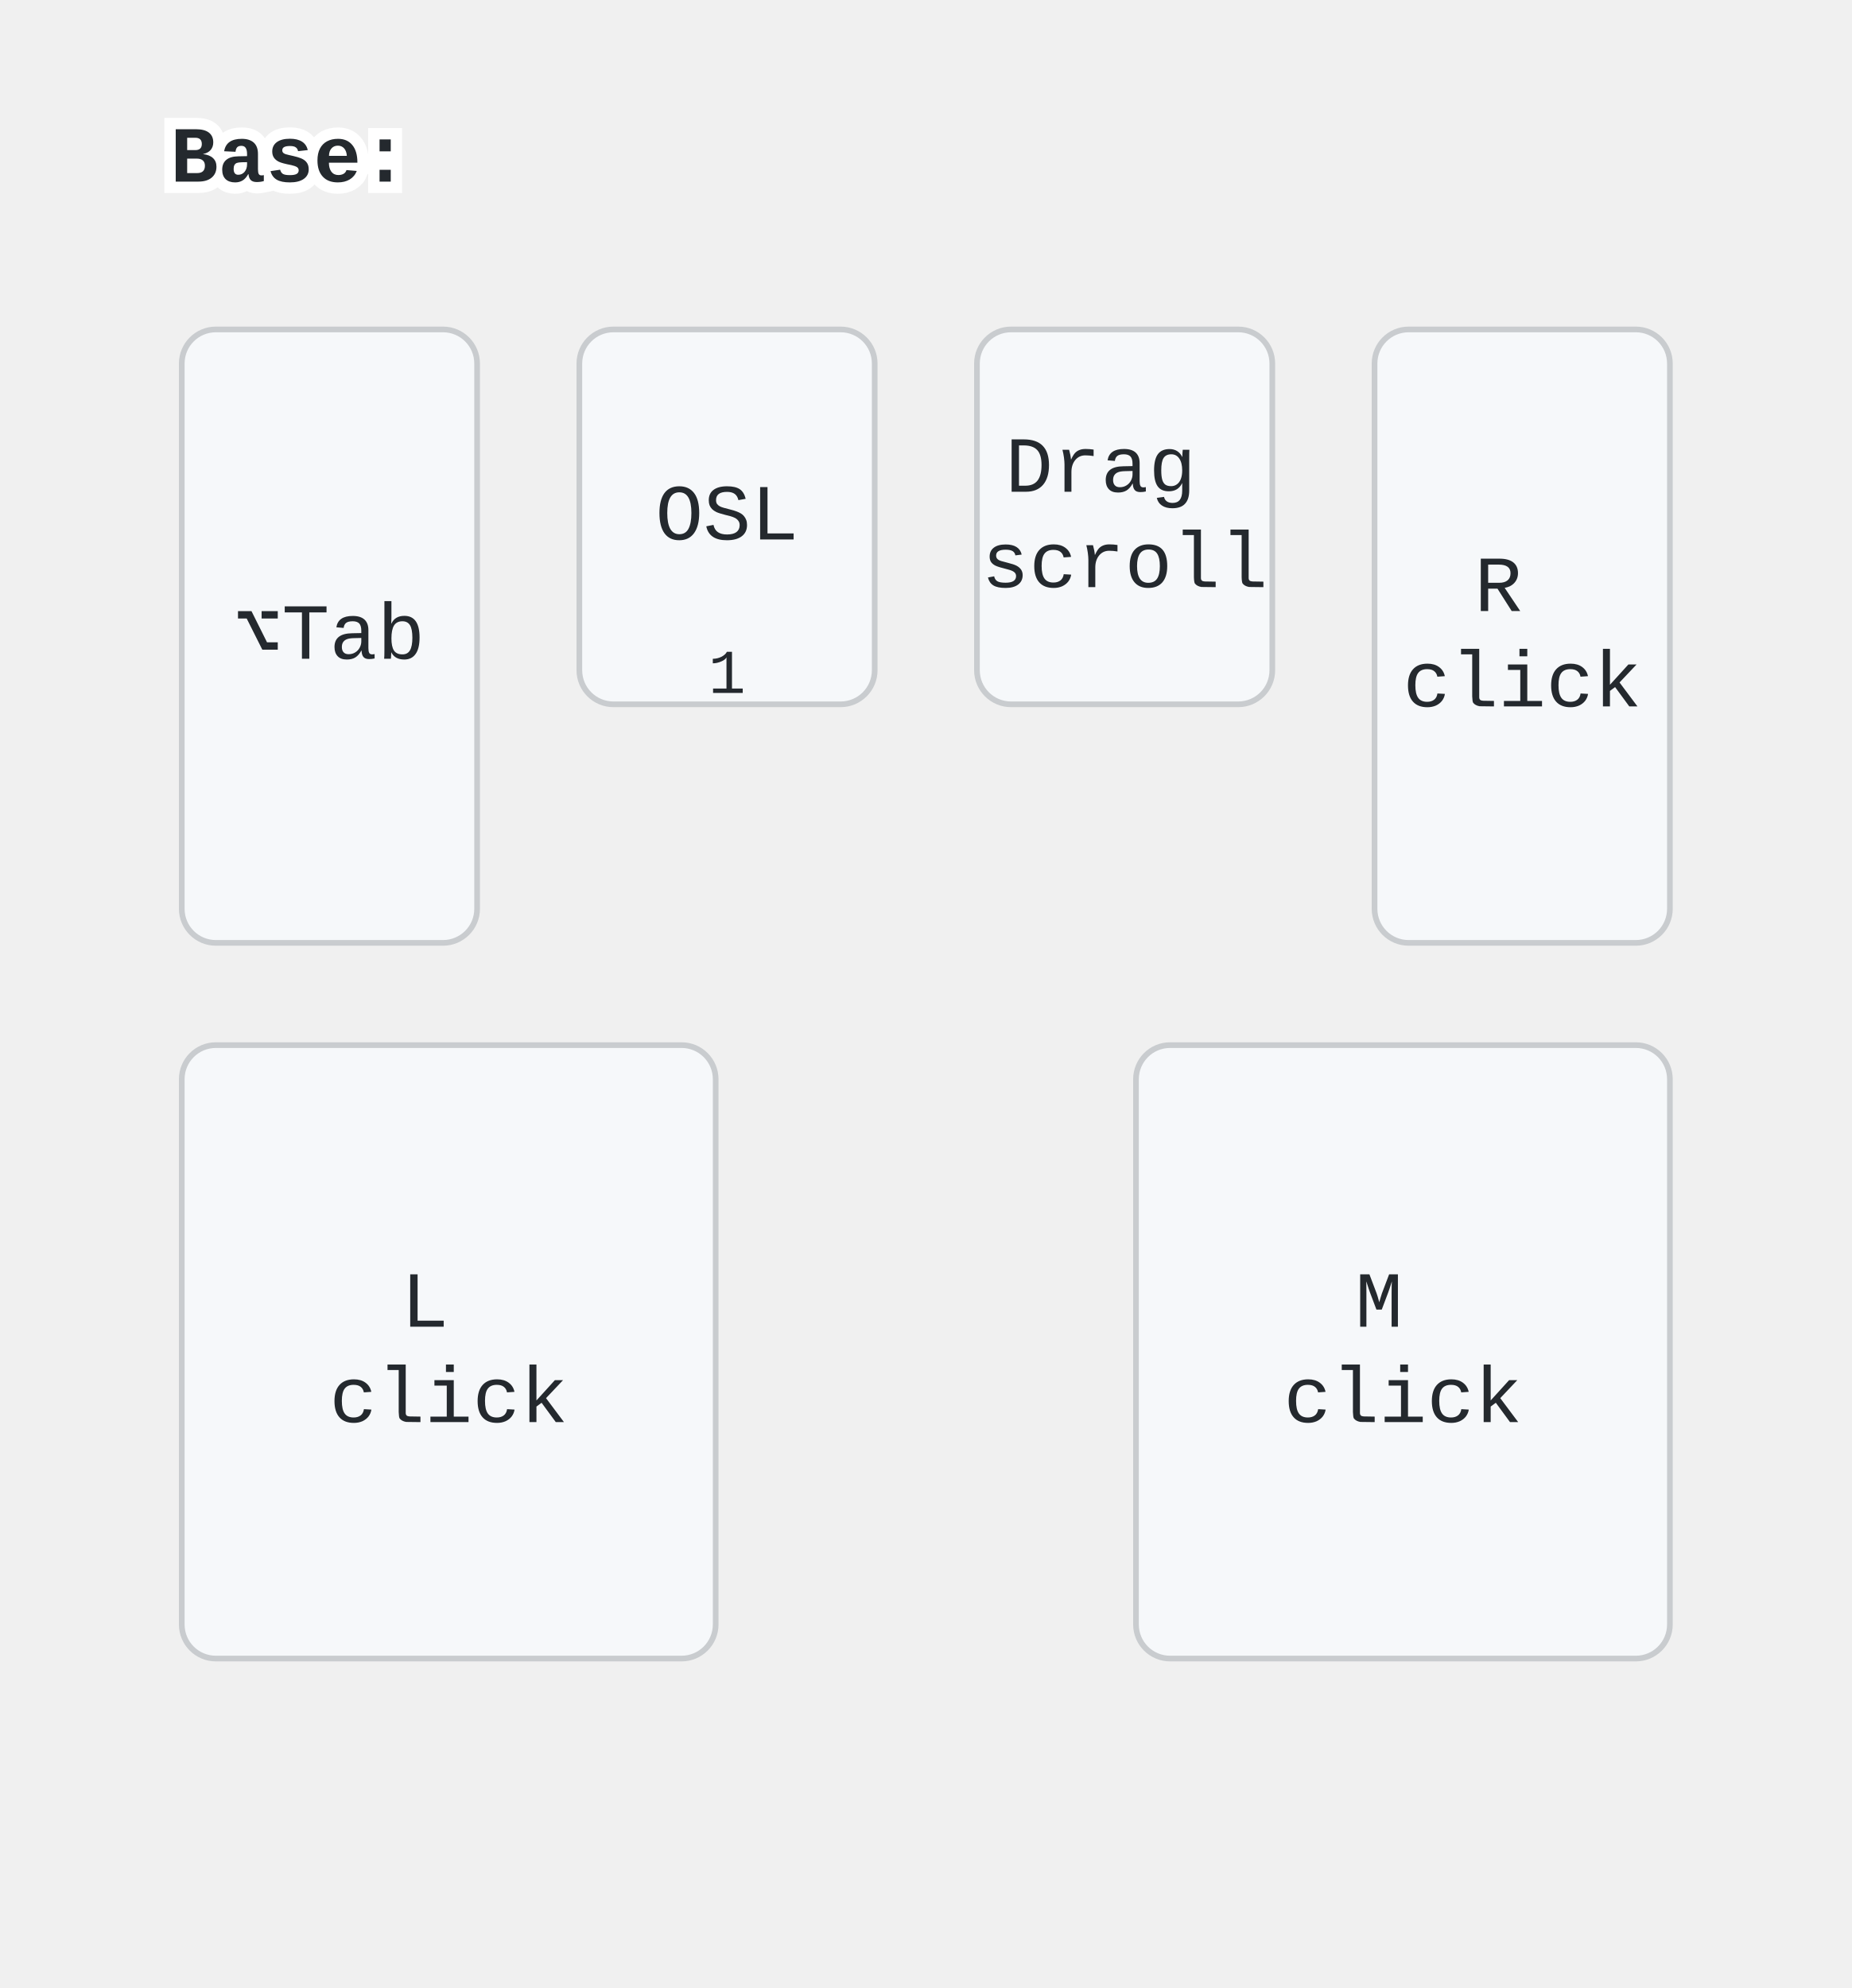
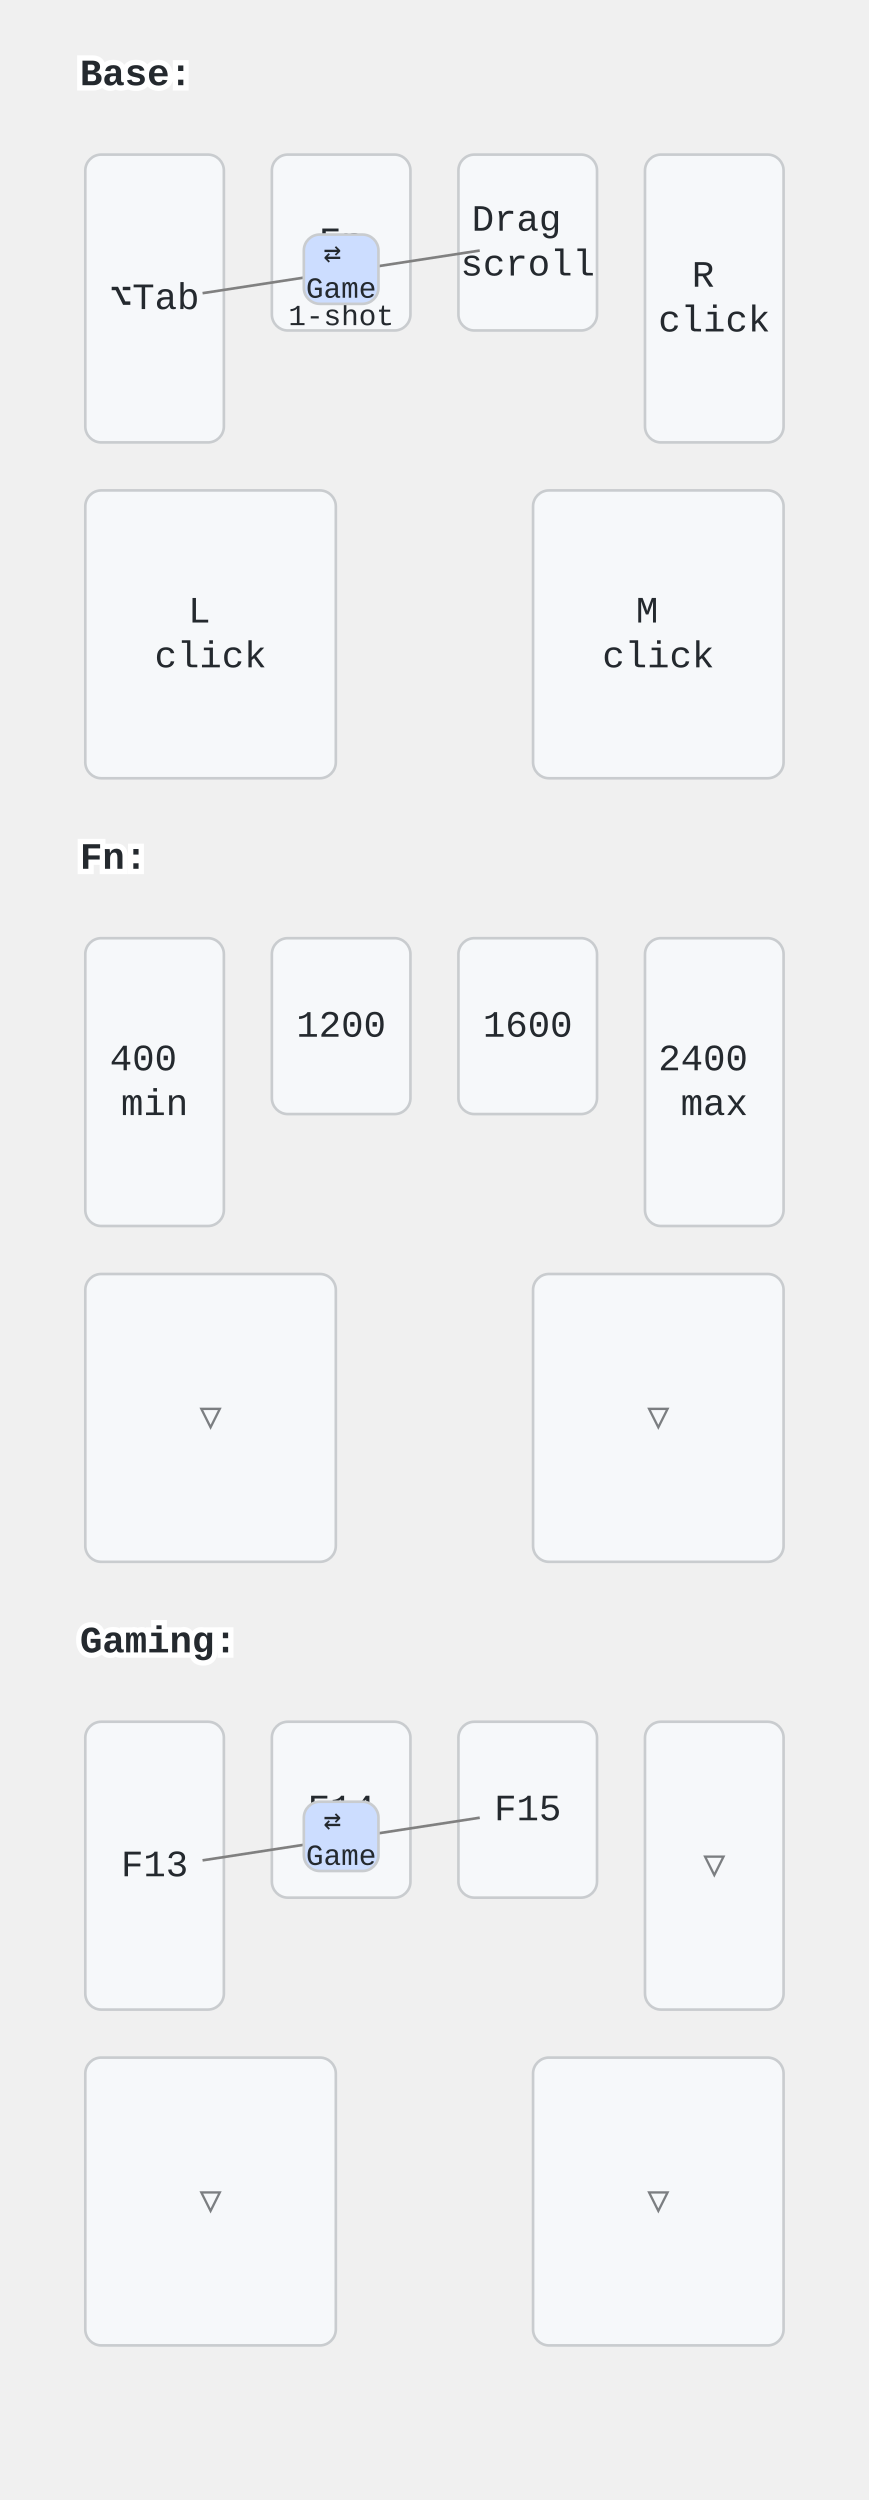
- <svg xmlns="http://www.w3.org/2000/svg" width="326" height="350" viewBox="0 0 326 350" class="keymap">
+ <svg xmlns="http://www.w3.org/2000/svg" width="326" height="938" viewBox="0 0 326 938" class="keymap">
  <style>/* inherit to force styles through use tags */
svg path {
    fill: inherit;
}

/* font and background color specifications */
svg.keymap {
    font-family: SFMono-Regular,Consolas,Liberation Mono,Menlo,monospace;
    font-size: 14px;
    font-kerning: normal;
    text-rendering: optimizeLegibility;
    fill: #24292e;
}

/* default key styling */
rect.key {
    fill: #f6f8fa;
}

rect.key, rect.combo {
    stroke: #c9cccf;
    stroke-width: 1;
}

/* default key side styling, only used is draw_key_sides is set */
rect.side {
    filter: brightness(90%);
}

/* color accent for combo boxes */
rect.combo, rect.combo-separate {
    fill: #cdf;
}

/* color accent for held keys */
rect.held, rect.combo.held {
    fill: #fdd;
}

/* color accent for ghost (optional) keys */
rect.ghost, rect.combo.ghost {
    stroke-dasharray: 4, 4;
    stroke-width: 2;
}

text {
    text-anchor: middle;
    dominant-baseline: middle;
}

/* styling for layer labels */
text.label {
    font-weight: bold;
    text-anchor: start;
    stroke: white;
    stroke-width: 4;
    paint-order: stroke;
}

/* styling for optional footer */
text.footer {
    text-anchor: end;
    dominant-baseline: auto;
    stroke: white;
    stroke-width: 4;
    paint-order: stroke;
}

/* styling for combo tap, and key non-tap label text */
- text.combo, text.hold, text.shifted, text.left, text.right {
+ text.combo, text.hold, text.shifted, text.left, text.right, text.tl, text.tr, text.bl, text.br {
    font-size: 11px;
}

- text.hold {
+ text.hold, text.bl, text.br {
    text-anchor: middle;
    dominant-baseline: auto;
}

- text.shifted {
+ text.shifted, text.tl, text.tr {
    text-anchor: middle;
    dominant-baseline: hanging;
}

- text.left {
+ text.left, text.tl, text.bl {
    text-anchor: start;
}

- text.right {
+ text.right, text.tr, text.br {
    text-anchor: end;
}

text.layer-activator {
    text-decoration: underline;
}

/* styling for hold/shifted label text in combo box */
text.combo.hold, text.combo.shifted, text.combo.left, text.combo.right {
    font-size: 8px;
}

/* lighter symbol for transparent keys */
text.trans {
    fill: #7b7e81;
}

/* styling for combo dendrons */
path.combo {
    stroke-width: 1;
    stroke: gray;
    fill: none;
}

/* Start Tabler Icons Cleanup */
/* cannot use height/width with glyphs */
.icon-tabler &gt; path {
    fill: inherit;
    stroke: inherit;
    stroke-width: 2;
}
/* hide tabler's default box */
.icon-tabler &gt; path[stroke="none"][fill="none"] {
    visibility: hidden;
}
/* End Tabler Icons Cleanup */
</style>
  <g transform="translate(30, 0)" class="layer-Base">
    <text x="0" y="28" class="label" id="Base">Base:</text>
    <g transform="translate(0, 56)">
      <g transform="translate(28, 56)" class="key keypos-0">
        <rect rx="6" ry="6" x="-26" y="-54" width="52" height="108" class="key" />
        <text x="0" y="0" class="key tap">⌥Tab</text>
      </g>
      <g transform="translate(98, 35)" class="key keypos-1">
        <rect rx="6" ry="6" x="-26" y="-33" width="52" height="66" class="key" />
-         <text x="0" y="0" class="key tap">OSL</text>
-         <text x="0" y="31" class="key hold">1</text>
+         <a href="#Fn">
+           <text x="0" y="0" class="key tap layer-activator">Fn</text>
+         </a>
+         <text x="0" y="31" class="key hold">1-shot</text>
      </g>
      <g transform="translate(168, 35)" class="key keypos-2">
        <rect rx="6" ry="6" x="-26" y="-33" width="52" height="66" class="key" />
        <text x="0" y="0" class="key tap">
          <tspan x="0" dy="-0.6em">Drag</tspan>
          <tspan x="0" dy="1.2em">scroll</tspan>
        </text>
      </g>
      <g transform="translate(238, 56)" class="key keypos-3">
        <rect rx="6" ry="6" x="-26" y="-54" width="52" height="108" class="key" />
        <text x="0" y="0" class="key tap">
          <tspan x="0" dy="-0.6em">R</tspan>
          <tspan x="0" dy="1.2em">click</tspan>
        </text>
      </g>
      <g transform="translate(49, 182)" class="key keypos-4">
        <rect rx="6" ry="6" x="-47" y="-54" width="94" height="108" class="key" />
        <text x="0" y="0" class="key tap">
          <tspan x="0" dy="-0.6em">L</tspan>
          <tspan x="0" dy="1.2em">click</tspan>
        </text>
      </g>
      <g transform="translate(217, 182)" class="key keypos-5">
        <rect rx="6" ry="6" x="-47" y="-54" width="94" height="108" class="key" />
        <text x="0" y="0" class="key tap">
          <tspan x="0" dy="-0.6em">M</tspan>
          <tspan x="0" dy="1.2em">click</tspan>
+         </text>
+       </g>
+       <g class="combo combopos-0">
+         <path d="M98,46 l-52,8" class="combo" />
+         <path d="M98,46 l52,-8" class="combo" />
+         <rect rx="6" ry="6" x="84" y="32" width="28" height="26" class="combo" />
+         <text x="98" y="46" class="combo tap">
+           <tspan x="98" dy="-0.6em">⇄</tspan>
+           <tspan x="98" dy="1.2em">Game</tspan>
+         </text>
+       </g>
+     </g>
+   </g>
+   <g transform="translate(30, 294)" class="layer-Fn">
+     <text x="0" y="28" class="label" id="Fn">Fn:</text>
+     <g transform="translate(0, 56)">
+       <g transform="translate(28, 56)" class="key keypos-0">
+         <rect rx="6" ry="6" x="-26" y="-54" width="52" height="108" class="key" />
+         <text x="0" y="0" class="key tap">
+           <tspan x="0" dy="-0.6em">400</tspan>
+           <tspan x="0" dy="1.2em">min</tspan>
+         </text>
+       </g>
+       <g transform="translate(98, 35)" class="key keypos-1">
+         <rect rx="6" ry="6" x="-26" y="-33" width="52" height="66" class="key" />
+         <text x="0" y="0" class="key tap">1200</text>
+       </g>
+       <g transform="translate(168, 35)" class="key keypos-2">
+         <rect rx="6" ry="6" x="-26" y="-33" width="52" height="66" class="key" />
+         <text x="0" y="0" class="key tap">1600</text>
+       </g>
+       <g transform="translate(238, 56)" class="key keypos-3">
+         <rect rx="6" ry="6" x="-26" y="-54" width="52" height="108" class="key" />
+         <text x="0" y="0" class="key tap">
+           <tspan x="0" dy="-0.6em">2400</tspan>
+           <tspan x="0" dy="1.2em">max</tspan>
+         </text>
+       </g>
+       <g transform="translate(49, 182)" class="key trans keypos-4">
+         <rect rx="6" ry="6" x="-47" y="-54" width="94" height="108" class="key trans" />
+         <text x="0" y="0" class="key trans tap">▽</text>
+       </g>
+       <g transform="translate(217, 182)" class="key trans keypos-5">
+         <rect rx="6" ry="6" x="-47" y="-54" width="94" height="108" class="key trans" />
+         <text x="0" y="0" class="key trans tap">▽</text>
+       </g>
+     </g>
+   </g>
+   <g transform="translate(30, 588)" class="layer-Gaming">
+     <text x="0" y="28" class="label" id="Gaming">Gaming:</text>
+     <g transform="translate(0, 56)">
+       <g transform="translate(28, 56)" class="key keypos-0">
+         <rect rx="6" ry="6" x="-26" y="-54" width="52" height="108" class="key" />
+         <text x="0" y="0" class="key tap">F13</text>
+       </g>
+       <g transform="translate(98, 35)" class="key keypos-1">
+         <rect rx="6" ry="6" x="-26" y="-33" width="52" height="66" class="key" />
+         <text x="0" y="0" class="key tap">F14</text>
+       </g>
+       <g transform="translate(168, 35)" class="key keypos-2">
+         <rect rx="6" ry="6" x="-26" y="-33" width="52" height="66" class="key" />
+         <text x="0" y="0" class="key tap">F15</text>
+       </g>
+       <g transform="translate(238, 56)" class="key trans keypos-3">
+         <rect rx="6" ry="6" x="-26" y="-54" width="52" height="108" class="key trans" />
+         <text x="0" y="0" class="key trans tap">▽</text>
+       </g>
+       <g transform="translate(49, 182)" class="key trans keypos-4">
+         <rect rx="6" ry="6" x="-47" y="-54" width="94" height="108" class="key trans" />
+         <text x="0" y="0" class="key trans tap">▽</text>
+       </g>
+       <g transform="translate(217, 182)" class="key trans keypos-5">
+         <rect rx="6" ry="6" x="-47" y="-54" width="94" height="108" class="key trans" />
+         <text x="0" y="0" class="key trans tap">▽</text>
+       </g>
+       <g class="combo combopos-0">
+         <path d="M98,46 l-52,8" class="combo" />
+         <path d="M98,46 l52,-8" class="combo" />
+         <rect rx="6" ry="6" x="84" y="32" width="28" height="26" class="combo" />
+         <text x="98" y="46" class="combo tap">
+           <tspan x="98" dy="-0.6em">⇄</tspan>
+           <tspan x="98" dy="1.2em">Game</tspan>
        </text>
      </g>
    </g>
  </g>
</svg>
